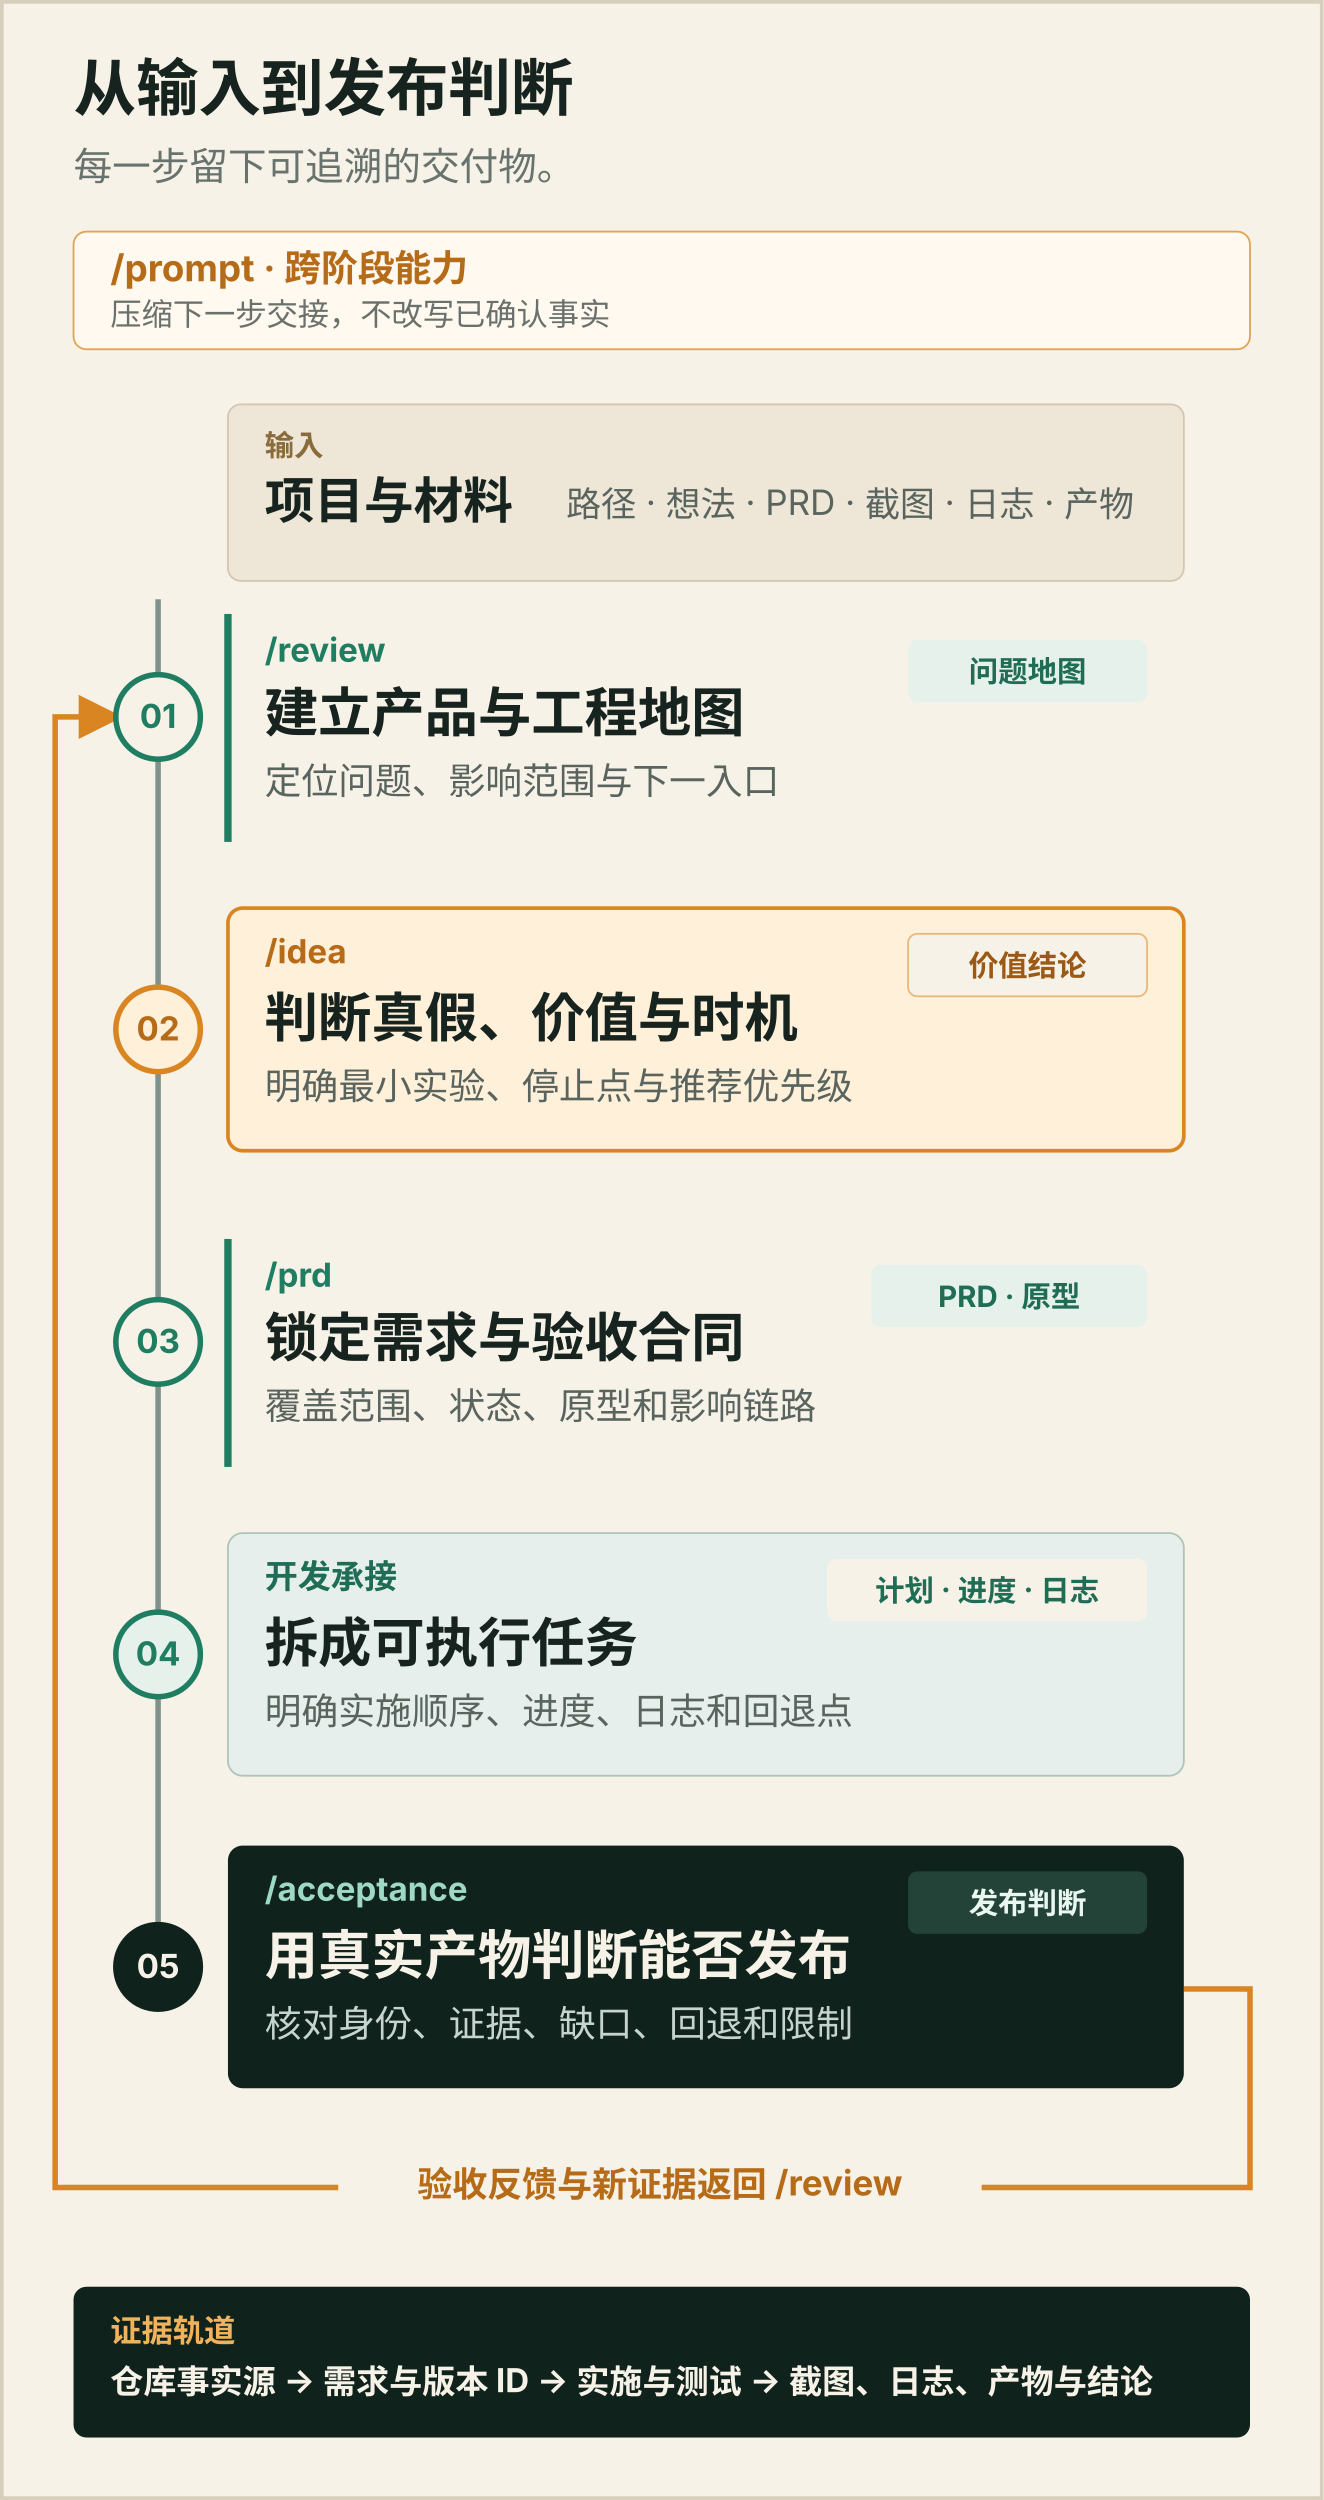
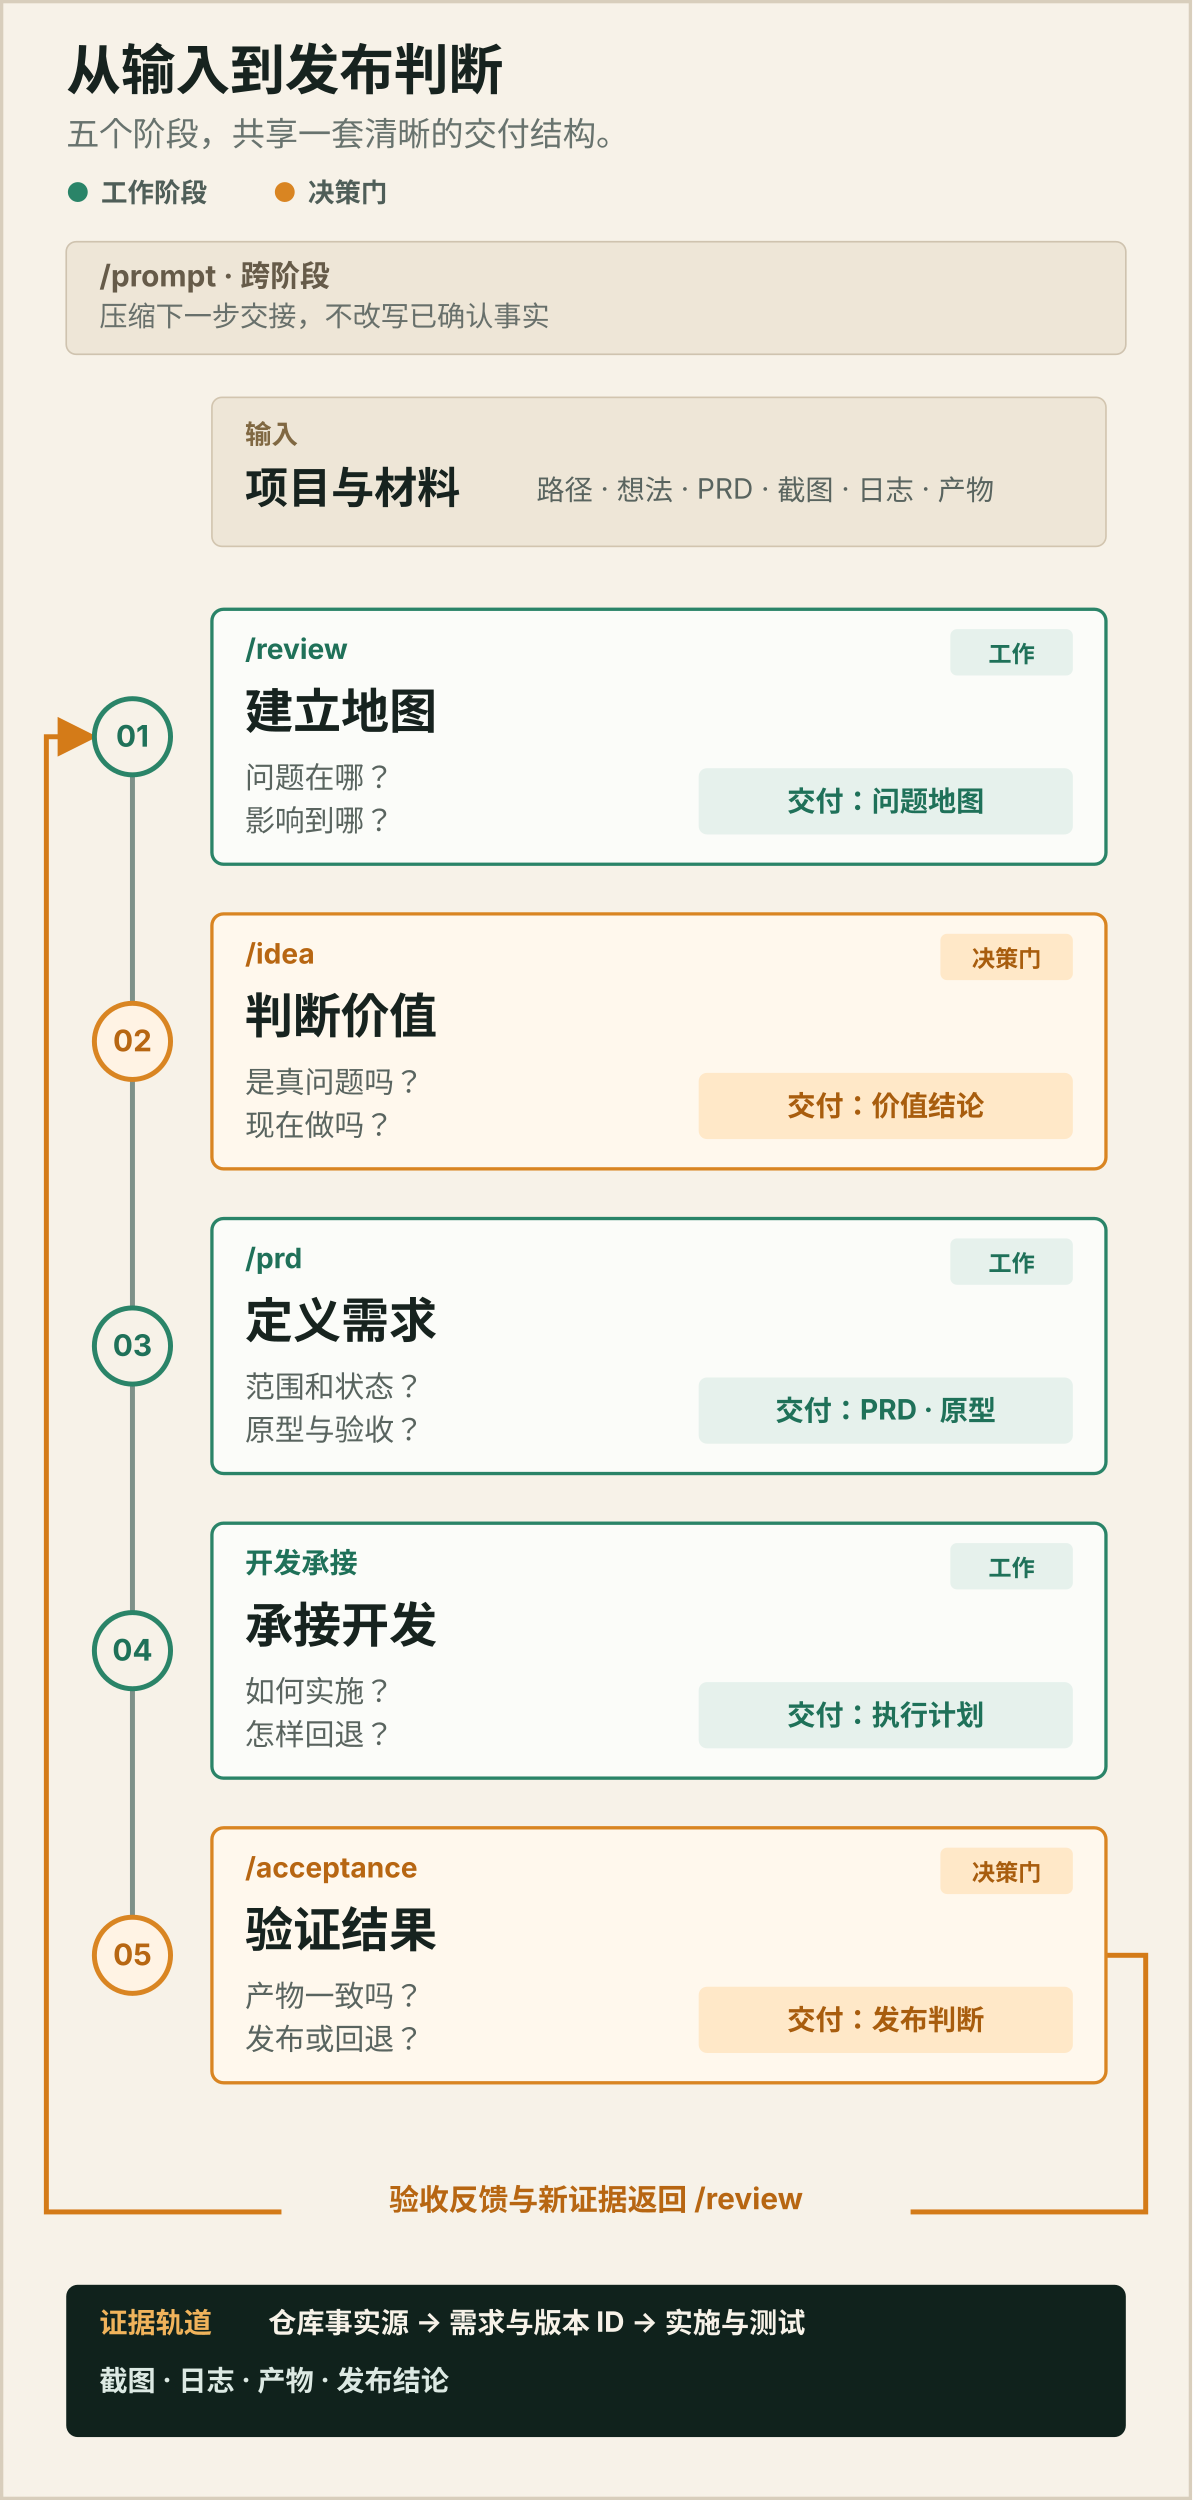
- <svg xmlns="http://www.w3.org/2000/svg" width="720" height="1360" viewBox="0 0 720 1360" role="img" aria-labelledby="title desc">
+ <svg xmlns="http://www.w3.org/2000/svg" width="720" height="1510" viewBox="0 0 720 1510" role="img" aria-labelledby="title desc">
  <defs>
    <marker id="arrow" viewBox="0 0 10 10" refX="8" refY="5" markerWidth="8" markerHeight="8" orient="auto-start-reverse">
-       <path d="M 0 0 L 10 5 L 0 10 z" fill="#688078" />
+       <path d="M0 0 L10 5 L0 10 Z" fill="#70847C" />
    </marker>
-     <marker id="arrow-accent" viewBox="0 0 10 10" refX="8" refY="5" markerWidth="8" markerHeight="8" orient="auto-start-reverse">
-       <path d="M 0 0 L 10 5 L 0 10 z" fill="#D98522" />
+     <marker id="arrow-gate" viewBox="0 0 10 10" refX="8" refY="5" markerWidth="8" markerHeight="8" orient="auto-start-reverse">
+       <path d="M0 0 L10 5 L0 10 Z" fill="#D47B18" />
    </marker>
  </defs>
-   <rect width="720" height="1360" fill="#F7F2E8" />
-   <rect x="1" y="1" width="718" height="1358" fill="none" stroke="#D8CEBC" stroke-width="2" />
+   <rect width="720" height="1510" fill="#F7F2E8" />
+   <rect x="1" y="1" width="718" height="1508" fill="none" stroke="#D8CEBC" stroke-width="2" />
  <g font-family="-apple-system, BlinkMacSystemFont, 'Segoe UI', 'PingFang SC', 'Microsoft YaHei', sans-serif">
-     <text x="40" y="60" fill="#17231F" font-size="34" font-weight="750">从输入到发布判断</text>
-     <text x="40" y="98" fill="#68736E" font-size="21">每一步留下可追溯的交付物。</text>
-     <g transform="translate(40 126)">
-       <rect width="640" height="64" rx="7" fill="#FFF9EF" stroke="#E1A354" />
-       <text x="20" y="27" fill="#B66B18" font-size="20" font-weight="700">/prompt · 跨阶段能力</text>
-       <text x="20" y="51" fill="#6A716D" font-size="17">压缩下一步交接，不改写已确认事实</text>
+     <text x="40" y="54" fill="#17231F" font-size="33" font-weight="750">从输入到发布判断</text>
+     <text x="40" y="88" fill="#68736E" font-size="20">五个阶段，共享一套清晰的交付结构。</text>
+     <g transform="translate(40 108)">
+       <circle cx="7" cy="8" r="6" fill="#2A8468" />
+       <text x="21" y="14" fill="#4F5E58" font-size="16" font-weight="650">工作阶段</text>
+       <circle cx="132" cy="8" r="6" fill="#D98522" />
+       <text x="146" y="14" fill="#4F5E58" font-size="16" font-weight="650">决策门</text>
    </g>
-     <path d="M86 326 V1082" fill="none" stroke="#80928B" stroke-width="3" marker-end="url(#arrow)" />
-     <path d="M644 1082 H680 V1190 H30 V390 H62" fill="none" stroke="#D98522" stroke-width="3" marker-end="url(#arrow-accent)" />
-     <rect x="184" y="1168" width="350" height="40" fill="#F7F2E8" />
-     <text x="359" y="1195" text-anchor="middle" fill="#B66B18" font-size="19" font-weight="700">验收反馈与新证据返回 /review</text>
-     <g transform="translate(124 220)">
-       <rect width="520" height="96" rx="7" fill="#EEE6D7" stroke="#D4C7B1" />
-       <text x="20" y="28" fill="#8A6B3B" font-size="16" font-weight="700">输入</text>
-       <text x="20" y="62" fill="#17231F" font-size="27" font-weight="750">项目与材料</text>
-       <text x="184" y="61" fill="#59645F" font-size="19">路径 · 想法 · PRD · 截图 · 日志 · 产物</text>
+     <g id="prompt-band" transform="translate(40 146)">
+       <rect width="640" height="68" rx="6" fill="#EEE6D7" stroke="#CFC3AF" />
+       <text x="20" y="27" fill="#665B49" font-size="18" font-weight="700">/prompt · 跨阶段</text>
+       <text x="20" y="51" fill="#68706B" font-size="17">压缩下一步交接，不改写已确认事实</text>
    </g>
+     <g id="source-input" data-stage-card="source" transform="translate(128 240)">
+       <rect class="stage-frame" width="540" height="90" rx="6" fill="#EEE6D7" stroke="#D2C5AF" />
+       <text x="20" y="28" fill="#806842" font-size="16" font-weight="700">输入</text>
+       <text x="20" y="64" fill="#17231F" font-size="26" font-weight="750">项目与材料</text>
+       <text x="196" y="62" fill="#59645F" font-size="17">路径 · 想法 · PRD · 截图 · 日志 · 产物</text>
+     </g>
+     <path d="M80 445 V1181" fill="none" stroke="#7E9189" stroke-width="3" marker-end="url(#arrow)" />
+     <path d="M668 1181 H692 V1336 H28 V445 H54" fill="none" stroke="#D47B18" stroke-width="3" marker-end="url(#arrow-gate)" />
    <g text-anchor="middle" font-size="18" font-weight="750">
-       <circle cx="86" cy="390" r="23" fill="#F7F2E8" stroke="#1F7D61" stroke-width="3" />
-       <text x="86" y="396" fill="#1F7D61">01</text>
-       <circle cx="86" cy="560" r="23" fill="#FFF0D9" stroke="#D98522" stroke-width="3" />
-       <text x="86" y="566" fill="#B66B18">02</text>
-       <circle cx="86" cy="730" r="23" fill="#F7F2E8" stroke="#1F7D61" stroke-width="3" />
-       <text x="86" y="736" fill="#1F7D61">03</text>
-       <circle cx="86" cy="900" r="23" fill="#E7F1EC" stroke="#1F7D61" stroke-width="3" />
-       <text x="86" y="906" fill="#1F7D61">04</text>
-       <circle cx="86" cy="1070" r="23" fill="#10221C" stroke="#10221C" stroke-width="3" />
-       <text x="86" y="1076" fill="#F7F2E8">05</text>
+       <circle cx="80" cy="445" r="23" fill="#F7F2E8" stroke="#2A8468" stroke-width="3" />
+       <text x="80" y="451" fill="#1F7159">01</text>
+       <circle cx="80" cy="629" r="23" fill="#FFF3E4" stroke="#D98522" stroke-width="3" />
+       <text x="80" y="635" fill="#B76612">02</text>
+       <circle cx="80" cy="813" r="23" fill="#F7F2E8" stroke="#2A8468" stroke-width="3" />
+       <text x="80" y="819" fill="#1F7159">03</text>
+       <circle cx="80" cy="997" r="23" fill="#F7F2E8" stroke="#2A8468" stroke-width="3" />
+       <text x="80" y="1003" fill="#1F7159">04</text>
+       <circle cx="80" cy="1181" r="23" fill="#FFF3E4" stroke="#D98522" stroke-width="3" />
+       <text x="80" y="1187" fill="#B76612">05</text>
    </g>
-     <g transform="translate(124 334)">
-       <line x1="0" y1="0" x2="0" y2="124" stroke="#1F7D61" stroke-width="4" />
-       <text x="20" y="26" fill="#1F7D61" font-size="18" font-weight="700">/review</text>
-       <text x="20" y="64" fill="#17231F" font-size="29" font-weight="750">建立产品与工程地图</text>
-       <text x="20" y="98" fill="#59645F" font-size="20">定位问题、影响范围与下一入口</text>
-       <rect x="370" y="14" width="130" height="34" rx="5" fill="#E7F1EC" />
-       <text x="435" y="37" text-anchor="middle" fill="#1F6D55" font-size="16" font-weight="700">问题地图</text>
+     <g id="stage-review" data-stage-card="work" transform="translate(128 368)">
+       <rect class="stage-frame" width="540" height="154" rx="7" fill="#FBFCF9" stroke="#2A8468" stroke-width="2" />
+       <text x="20" y="30" fill="#1F7159" font-size="17" font-weight="700">/review</text>
+       <rect x="446" y="12" width="74" height="28" rx="4" fill="#E6F1EC" />
+       <text x="483" y="32" text-anchor="middle" fill="#1F7159" font-size="14" font-weight="700">工作</text>
+       <text x="20" y="72" fill="#17231F" font-size="29" font-weight="750">建立地图</text>
+       <text x="20" y="108" fill="#59645F" font-size="18">问题在哪？</text>
+       <text x="20" y="134" fill="#59645F" font-size="18">影响到哪？</text>
+       <rect x="294" y="96" width="226" height="40" rx="5" fill="#E6F1EC" />
+       <text x="407" y="122" text-anchor="middle" fill="#1F7159" font-size="17" font-weight="700">交付：问题地图</text>
    </g>
-     <g transform="translate(124 494)">
-       <rect width="520" height="132" rx="8" fill="#FFF0D9" stroke="#D98522" stroke-width="2" />
-       <text x="20" y="30" fill="#B66B18" font-size="18" font-weight="700">/idea</text>
-       <text x="20" y="70" fill="#17231F" font-size="29" font-weight="750">判断真假、价值与时机</text>
-       <text x="20" y="104" fill="#59645F" font-size="20">明确最小实验、停止点与推荐优先级</text>
-       <rect x="370" y="14" width="130" height="34" rx="5" fill="#F7F2E8" stroke="#E6B97A" />
-       <text x="435" y="37" text-anchor="middle" fill="#9A5915" font-size="16" font-weight="700">价值结论</text>
+     <g id="stage-idea" data-stage-card="gate" transform="translate(128 552)">
+       <rect class="stage-frame" width="540" height="154" rx="7" fill="#FFF8ED" stroke="#D98522" stroke-width="2" />
+       <text x="20" y="30" fill="#B76612" font-size="17" font-weight="700">/idea</text>
+       <rect x="440" y="12" width="80" height="28" rx="4" fill="#FFE8C8" />
+       <text x="480" y="32" text-anchor="middle" fill="#A85D0E" font-size="14" font-weight="700">决策门</text>
+       <text x="20" y="72" fill="#17231F" font-size="29" font-weight="750">判断价值</text>
+       <text x="20" y="108" fill="#59645F" font-size="18">是真问题吗？</text>
+       <text x="20" y="134" fill="#59645F" font-size="18">现在做吗？</text>
+       <rect x="294" y="96" width="226" height="40" rx="5" fill="#FFE8C8" />
+       <text x="407" y="122" text-anchor="middle" fill="#A85D0E" font-size="17" font-weight="700">交付：价值结论</text>
    </g>
-     <g transform="translate(124 674)">
-       <line x1="0" y1="0" x2="0" y2="124" stroke="#1F7D61" stroke-width="4" />
-       <text x="20" y="26" fill="#1F7D61" font-size="18" font-weight="700">/prd</text>
-       <text x="20" y="64" fill="#17231F" font-size="29" font-weight="750">锁定需求与验收合同</text>
-       <text x="20" y="98" fill="#59645F" font-size="20">覆盖范围、状态、原型和影响链路</text>
-       <rect x="350" y="14" width="150" height="34" rx="5" fill="#E7F1EC" />
-       <text x="425" y="37" text-anchor="middle" fill="#1F6D55" font-size="16" font-weight="700">PRD · 原型</text>
+     <g id="stage-prd" data-stage-card="work" transform="translate(128 736)">
+       <rect class="stage-frame" width="540" height="154" rx="7" fill="#FBFCF9" stroke="#2A8468" stroke-width="2" />
+       <text x="20" y="30" fill="#1F7159" font-size="17" font-weight="700">/prd</text>
+       <rect x="446" y="12" width="74" height="28" rx="4" fill="#E6F1EC" />
+       <text x="483" y="32" text-anchor="middle" fill="#1F7159" font-size="14" font-weight="700">工作</text>
+       <text x="20" y="72" fill="#17231F" font-size="29" font-weight="750">定义需求</text>
+       <text x="20" y="108" fill="#59645F" font-size="18">范围和状态？</text>
+       <text x="20" y="134" fill="#59645F" font-size="18">原型与验收？</text>
+       <rect x="294" y="96" width="226" height="40" rx="5" fill="#E6F1EC" />
+       <text x="407" y="122" text-anchor="middle" fill="#1F7159" font-size="17" font-weight="700">交付：PRD · 原型</text>
    </g>
-     <g transform="translate(124 834)">
-       <rect width="520" height="132" rx="8" fill="#E6EFEB" stroke="#AFC4BB" />
-       <text x="20" y="30" fill="#1F6D55" font-size="18" font-weight="700">开发承接</text>
-       <text x="20" y="70" fill="#17231F" font-size="29" font-weight="750">拆成可执行任务</text>
-       <text x="20" y="104" fill="#59645F" font-size="20">明确实施顺序、进度、日志和回退点</text>
-       <rect x="326" y="14" width="174" height="34" rx="5" fill="#F7F2E8" />
-       <text x="413" y="37" text-anchor="middle" fill="#1F6D55" font-size="16" font-weight="700">计划 · 进度 · 日志</text>
+     <g id="stage-handoff" data-stage-card="work" transform="translate(128 920)">
+       <rect class="stage-frame" width="540" height="154" rx="7" fill="#FBFCF9" stroke="#2A8468" stroke-width="2" />
+       <text x="20" y="30" fill="#1F7159" font-size="17" font-weight="700">开发承接</text>
+       <rect x="446" y="12" width="74" height="28" rx="4" fill="#E6F1EC" />
+       <text x="483" y="32" text-anchor="middle" fill="#1F7159" font-size="14" font-weight="700">工作</text>
+       <text x="20" y="72" fill="#17231F" font-size="29" font-weight="750">承接开发</text>
+       <text x="20" y="108" fill="#59645F" font-size="18">如何实施？</text>
+       <text x="20" y="134" fill="#59645F" font-size="18">怎样回退？</text>
+       <rect x="294" y="96" width="226" height="40" rx="5" fill="#E6F1EC" />
+       <text x="407" y="122" text-anchor="middle" fill="#1F7159" font-size="17" font-weight="700">交付：执行计划</text>
    </g>
-     <g transform="translate(124 1004)">
-       <rect width="520" height="132" rx="8" fill="#10221C" />
-       <text x="20" y="30" fill="#9DD9C4" font-size="18" font-weight="700">/acceptance</text>
-       <text x="20" y="70" fill="#F7F2E8" font-size="29" font-weight="750">用真实产物判断能否发布</text>
-       <text x="20" y="104" fill="#C6D4CE" font-size="20">核对身份、证据、缺口、回退和限制</text>
-       <rect x="370" y="14" width="130" height="34" rx="5" fill="#234338" />
-       <text x="435" y="37" text-anchor="middle" fill="#EAF7F1" font-size="16" font-weight="700">发布判断</text>
+     <g id="stage-acceptance" data-stage-card="gate" transform="translate(128 1104)">
+       <rect class="stage-frame" width="540" height="154" rx="7" fill="#FFF8ED" stroke="#D98522" stroke-width="2" />
+       <text x="20" y="30" fill="#B76612" font-size="17" font-weight="700">/acceptance</text>
+       <rect x="440" y="12" width="80" height="28" rx="4" fill="#FFE8C8" />
+       <text x="480" y="32" text-anchor="middle" fill="#A85D0E" font-size="14" font-weight="700">决策门</text>
+       <text x="20" y="72" fill="#17231F" font-size="29" font-weight="750">验证结果</text>
+       <text x="20" y="108" fill="#59645F" font-size="18">产物一致吗？</text>
+       <text x="20" y="134" fill="#59645F" font-size="18">发布或回退？</text>
+       <rect x="294" y="96" width="226" height="40" rx="5" fill="#FFE8C8" />
+       <text x="407" y="122" text-anchor="middle" fill="#A85D0E" font-size="17" font-weight="700">交付：发布判断</text>
    </g>
-     <g transform="translate(40 1244)">
-       <rect width="640" height="82" rx="7" fill="#10221C" />
-       <text x="20" y="30" fill="#F0B35B" font-size="17" font-weight="700">证据轨道</text>
-       <text x="20" y="58" fill="#F7F2E8" font-size="18" font-weight="650">仓库事实源 → 需求与版本 ID → 实施与测试 → 截图、日志、产物与结论</text>
+     <rect x="170" y="1308" width="380" height="40" fill="#F7F2E8" />
+     <text x="360" y="1335" text-anchor="middle" fill="#B76612" font-size="18" font-weight="700">验收反馈与新证据返回 /review</text>
+     <g transform="translate(40 1380)">
+       <rect width="640" height="92" rx="7" fill="#10221C" />
+       <text x="20" y="29" fill="#F0B35B" font-size="17" font-weight="700">证据轨道</text>
+       <text x="122" y="29" fill="#F7F2E8" font-size="17" font-weight="650">仓库事实源 → 需求与版本 ID → 实施与测试</text>
+       <text x="20" y="64" fill="#DCE9E3" font-size="17" font-weight="650">截图 · 日志 · 产物 · 发布结论</text>
    </g>
  </g>
</svg>
